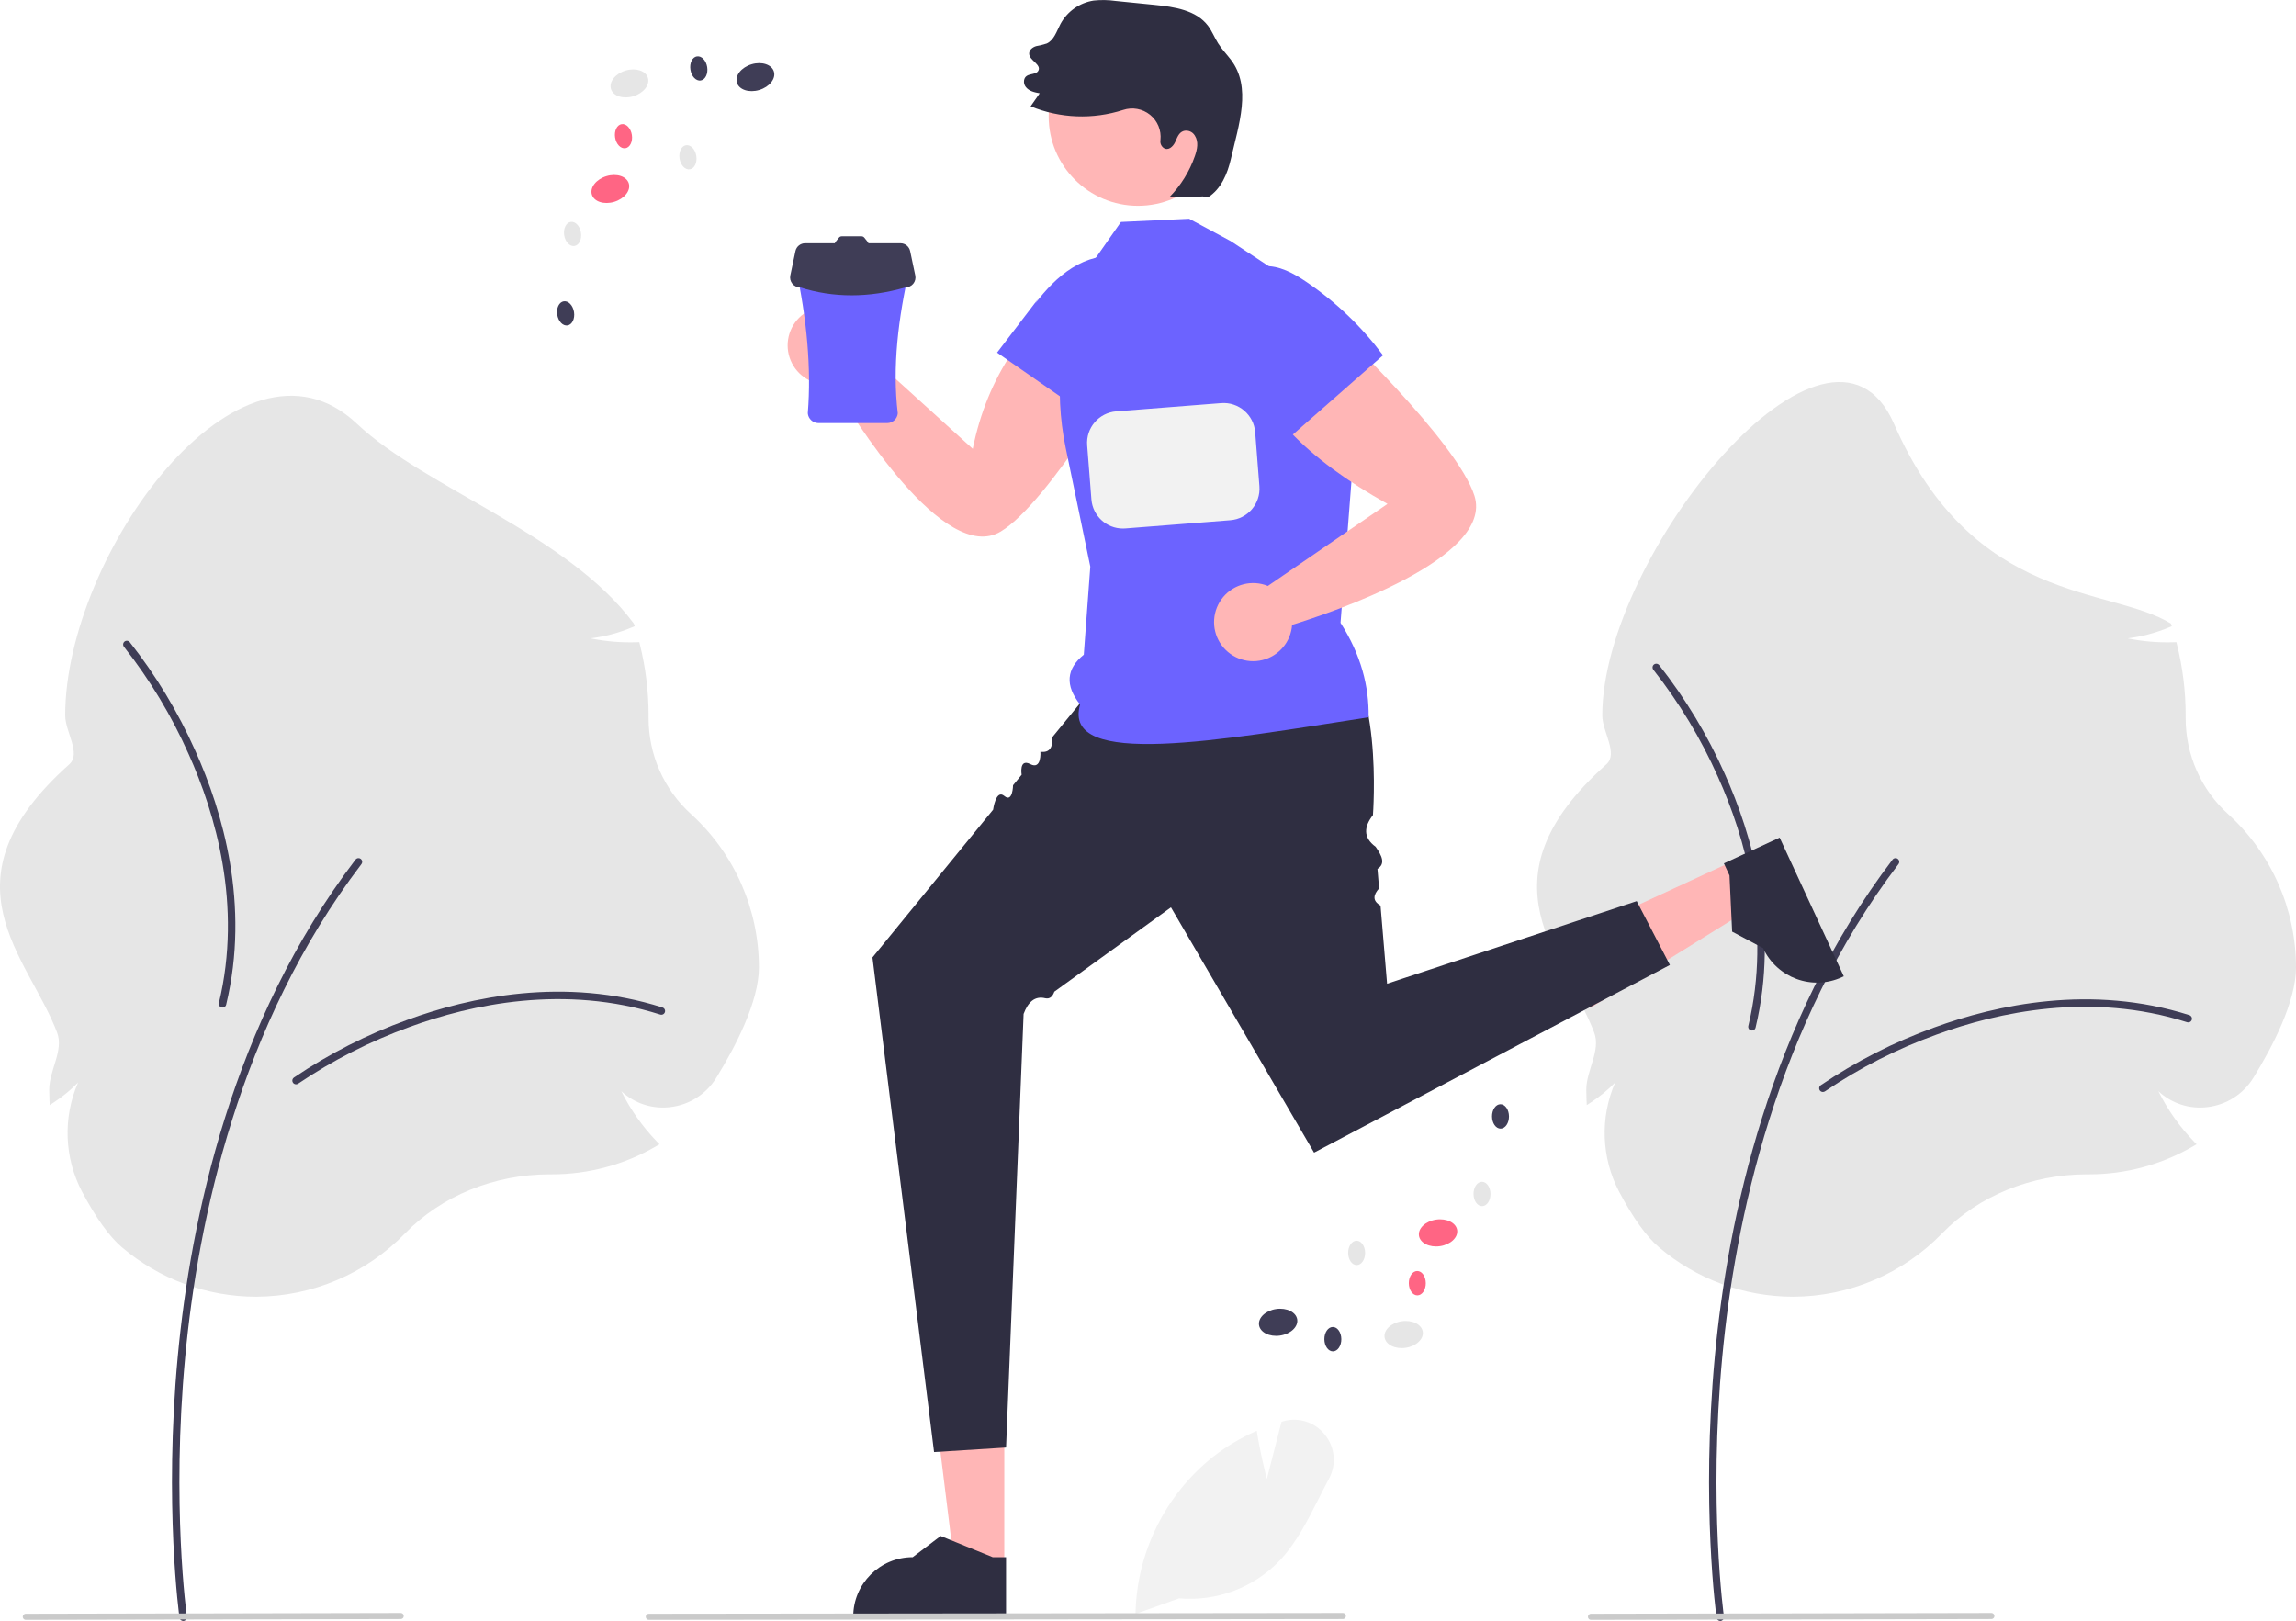
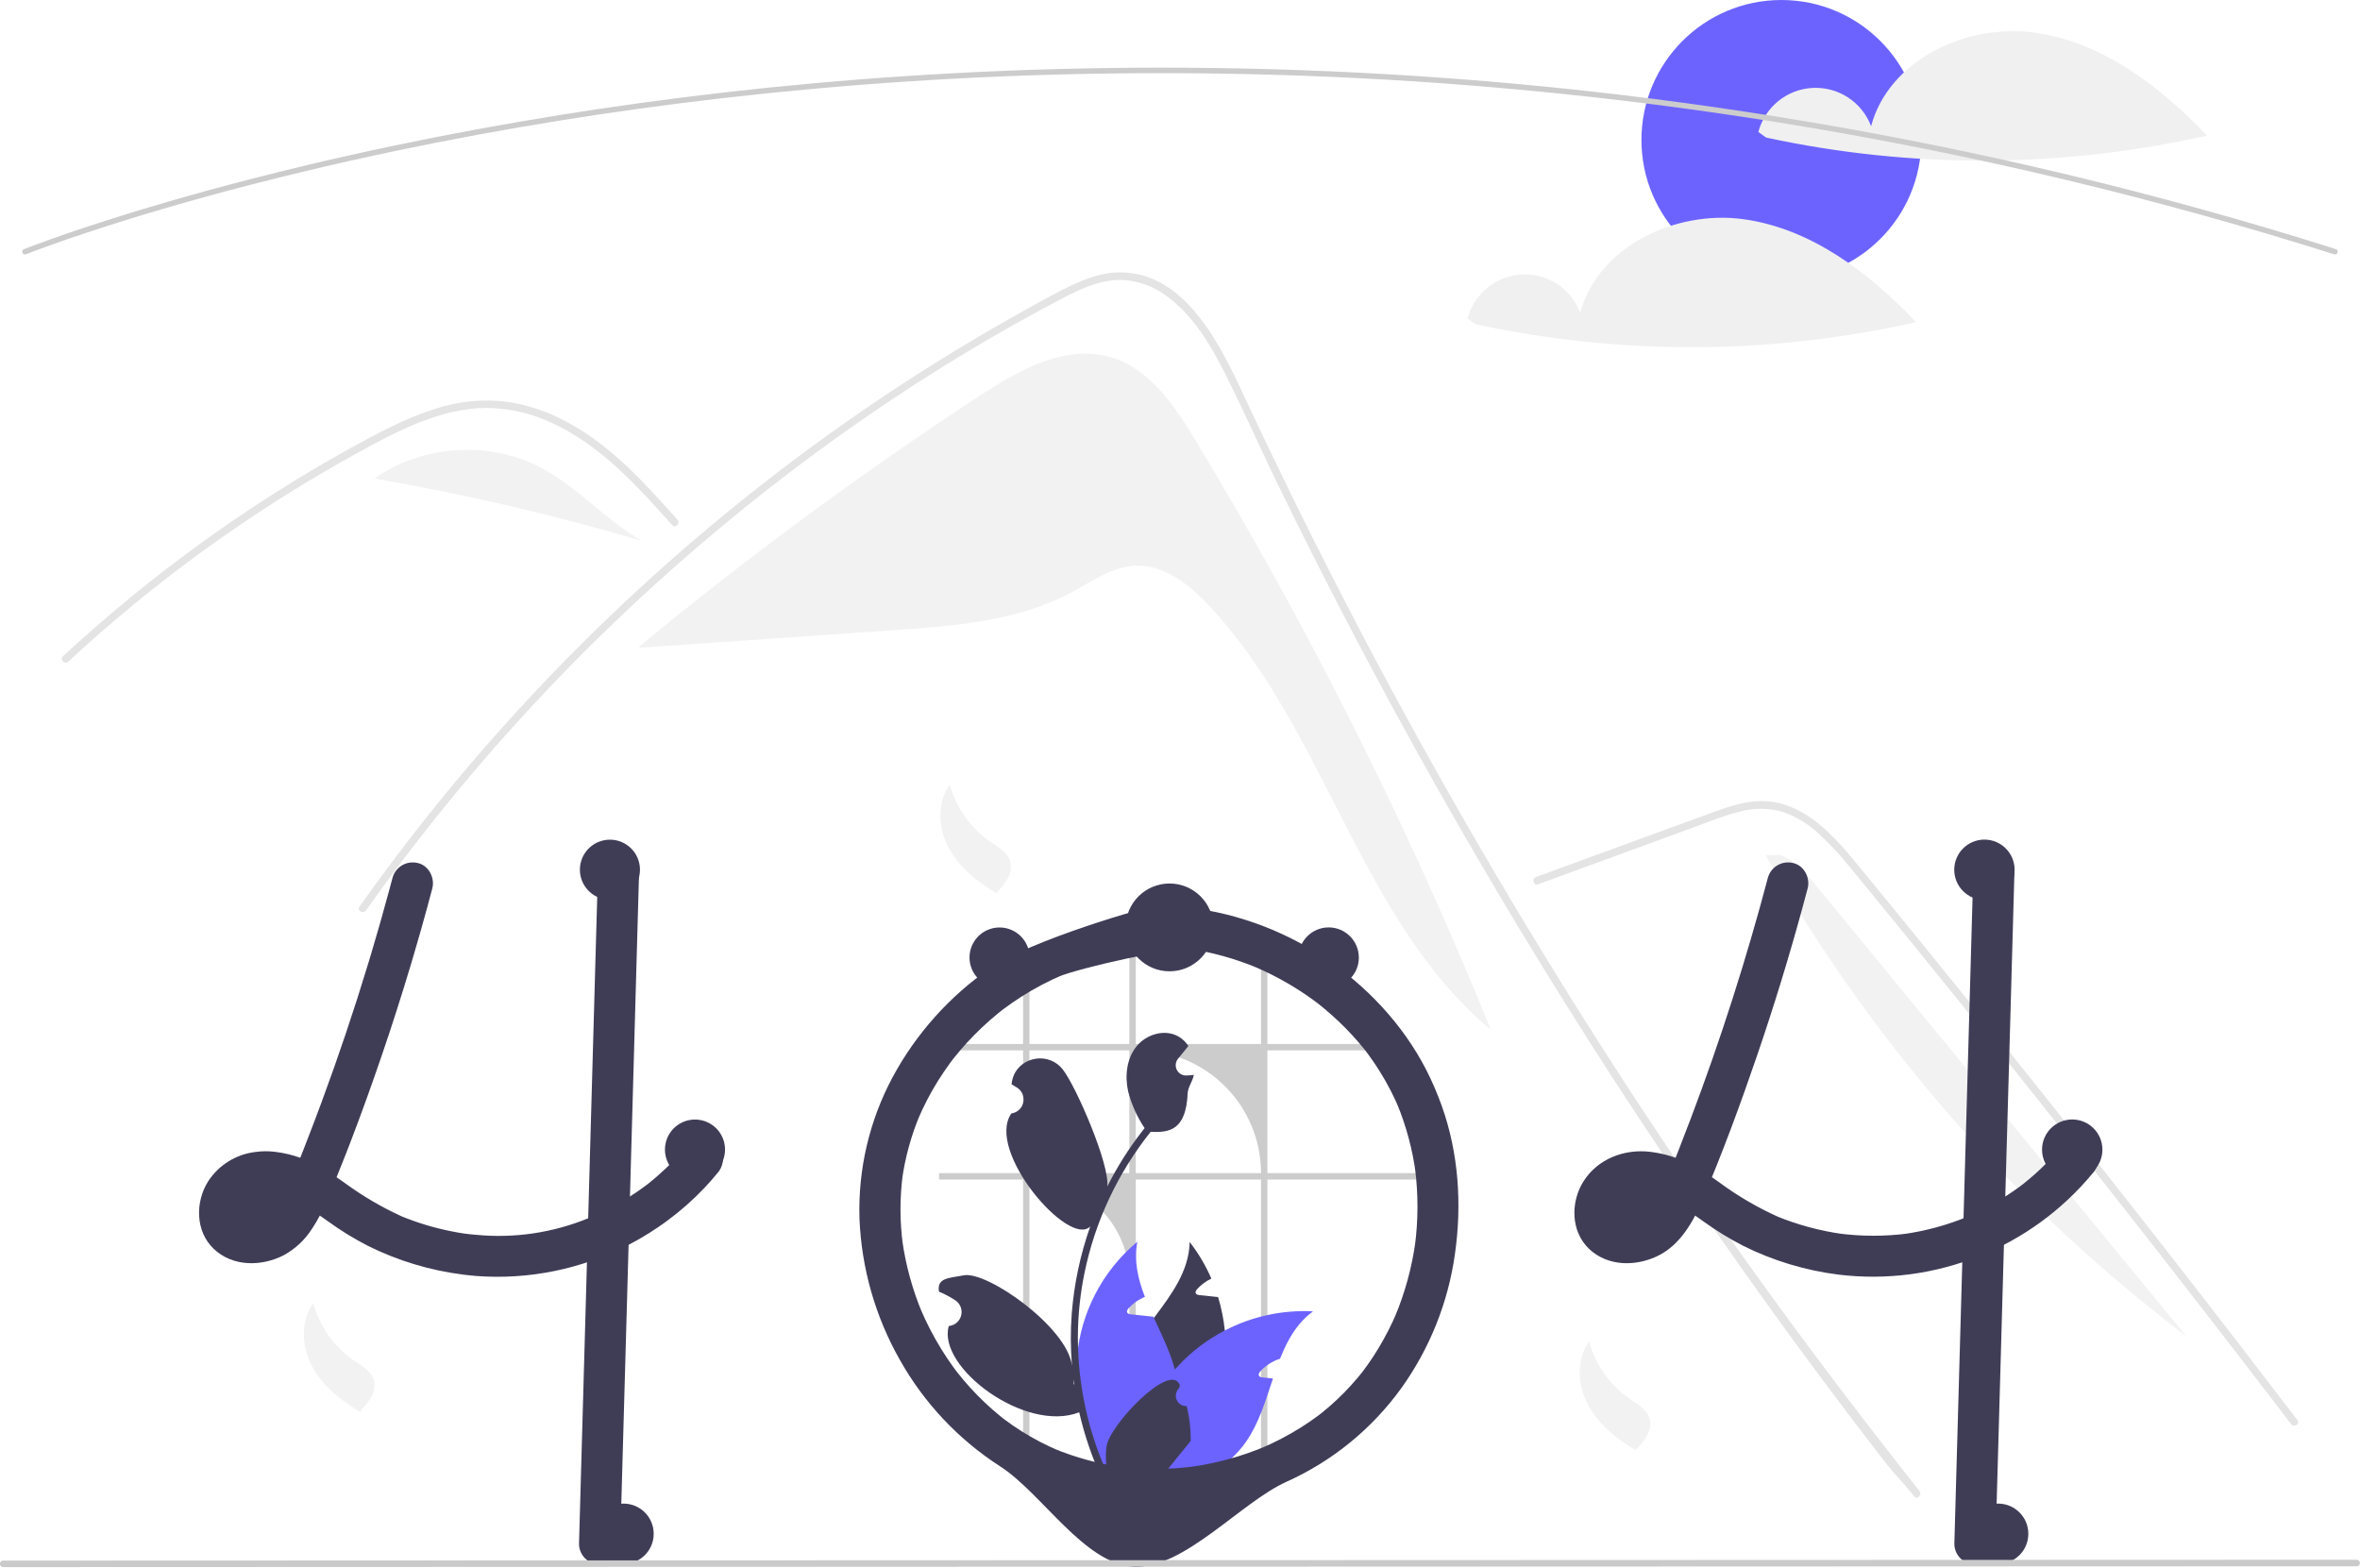
- <svg xmlns="http://www.w3.org/2000/svg" data-name="Layer 1" width="899.238" height="634.838" viewBox="0 0 899.238 634.838">
-   <path d="M262.541,640.287a81.057,81.057,0,0,1-52.681-19.453c-4.897-4.192-10.116-11.48-15.509-21.661a49.536,49.536,0,0,1-1.571-42.765,56.842,56.842,0,0,1-9.387,7.699l-1.716,1.142-.099-2.058c-.065-1.338-.098-2.672-.098-3.965,0-7.616,5.76-15.344,3.104-22.383-11.196-29.669-46.709-59.154,4.759-105.072,4.761-4.248-1.599-12.74-1.599-19.167,0-62.982,68.432-157.46,114.243-114.221,26.74,25.239,82.452,43.168,108.464,78.274l.344,1.04-1.015.411a61.223,61.223,0,0,1-16.267,4.327,77.569,77.569,0,0,0,18.138,1.52l.944-.033.23.917a114.743,114.743,0,0,1,3.406,27.766l-.004,1.012a50.592,50.592,0,0,0,16.713,37.723,81.244,81.244,0,0,1,26.506,59.951c0,13.352-9.075,30.879-16.688,43.231A24.445,24.445,0,0,1,424.812,566.016a23.873,23.873,0,0,1-19.267-6.224,78.949,78.949,0,0,0,13.923,19.711l1.039,1.07-1.29.751a80.998,80.998,0,0,1-40.832,11.027l-.84-.002c-21.782,0-42.457,8.438-56.724,23.152A81.673,81.673,0,0,1,262.541,640.287Z" transform="translate(-162.2069 -132.4272)" fill="#e6e6e6" />
-   <path d="M233.956,767.265a1.458,1.458,0,0,1-1.441-1.252c-.062-.435-6.128-44.187-.68-102.335,5.032-53.701,21.19-131.05,69.594-194.575a1.458,1.458,0,1,1,2.319,1.767c-47.986,62.977-64.014,139.758-69.011,193.08-5.417,57.81.602,101.221.664,101.652a1.459,1.459,0,0,1-1.445,1.663Z" transform="translate(-162.2069 -132.4272)" fill="#3f3d56" />
-   <path d="M278.153,557.1a1.458,1.458,0,0,1-.858-2.637,200.92,200.92,0,0,1,44.356-22.58c24.472-8.959,61.686-17.082,99.996-4.889a1.458,1.458,0,1,1-.884,2.778c-37.526-11.942-74.065-3.954-98.11,4.849a197.62,197.62,0,0,0-43.645,22.2A1.452,1.452,0,0,1,278.153,557.1Z" transform="translate(-162.2069 -132.4272)" fill="#3f3d56" />
-   <path d="M864.541,640.287a81.057,81.057,0,0,1-52.681-19.453c-4.897-4.192-10.116-11.48-15.509-21.661a49.536,49.536,0,0,1-1.571-42.765,56.842,56.842,0,0,1-9.387,7.699l-1.716,1.142-.099-2.058c-.065-1.338-.098-2.672-.098-3.965,0-7.616,5.76-15.344,3.104-22.383-11.196-29.669-46.709-59.154,4.759-105.072,4.761-4.248-1.599-12.74-1.599-19.167,0-62.982,89.015-171.942,114.243-114.221,31.113,71.185,84.717,63.571,108.464,78.274l.344,1.04-1.015.411a61.223,61.223,0,0,1-16.267,4.327,77.569,77.569,0,0,0,18.138,1.52l.944-.033.23.917a114.743,114.743,0,0,1,3.406,27.766l-.004,1.012a50.592,50.592,0,0,0,16.713,37.723,81.244,81.244,0,0,1,26.506,59.951c0,13.352-9.075,30.879-16.688,43.231a24.445,24.445,0,0,1-17.945,11.494,23.873,23.873,0,0,1-19.267-6.224,78.949,78.949,0,0,0,13.923,19.711l1.039,1.07-1.29.751a80.998,80.998,0,0,1-40.832,11.027l-.84-.002c-21.782,0-42.457,8.438-56.724,23.152A81.673,81.673,0,0,1,864.541,640.287Z" transform="translate(-162.2069 -132.4272)" fill="#e6e6e6" />
-   <path d="M835.956,767.265a1.458,1.458,0,0,1-1.441-1.252c-.062-.435-6.128-44.187-.68-102.335,5.032-53.701,21.19-131.05,69.594-194.575a1.458,1.458,0,1,1,2.319,1.767c-47.986,62.977-64.014,139.758-69.011,193.08-5.417,57.81.602,101.221.664,101.652a1.459,1.459,0,0,1-1.445,1.663Z" transform="translate(-162.2069 -132.4272)" fill="#3f3d56" />
-   <path d="M876.153,560.1a1.458,1.458,0,0,1-.858-2.637,200.92,200.92,0,0,1,44.356-22.58c24.472-8.959,61.686-17.082,99.996-4.889a1.458,1.458,0,1,1-.884,2.778c-37.526-11.942-74.065-3.954-98.11,4.849a197.62,197.62,0,0,0-43.645,22.2A1.452,1.452,0,0,1,876.153,560.1Z" transform="translate(-162.2069 -132.4272)" fill="#3f3d56" />
-   <path d="M809.433,393.925a1.458,1.458,0,0,1,2.568-1.046,200.921,200.921,0,0,1,25.715,42.615c10.698,23.763,21.48,60.295,12.077,99.384a1.458,1.458,0,1,1-2.834-.682c9.209-38.288-1.39-74.157-11.902-97.506a197.62,197.62,0,0,0-25.286-41.933A1.452,1.452,0,0,1,809.433,393.925Z" transform="translate(-162.2069 -132.4272)" fill="#3f3d56" />
-   <path d="M210.433,384.925a1.458,1.458,0,0,1,2.568-1.046,200.921,200.921,0,0,1,25.715,42.615c10.698,23.763,21.48,60.295,12.077,99.384a1.458,1.458,0,1,1-2.834-.682c9.209-38.288-1.39-74.157-11.902-97.506a197.62,197.62,0,0,0-25.286-41.933A1.452,1.452,0,0,1,210.433,384.925Z" transform="translate(-162.2069 -132.4272)" fill="#3f3d56" />
-   <path d="M612.807,237.555a15.666,15.666,0,0,0-25.187,3.852c-23.719,16.508-38.756,38.626-44.43,66.798l-42.079-38.178a15.297,15.297,0,1,0-12.64,12.759c7.725,13.112,43.555,71.097,65.669,57.821,18.588-11.159,51.598-66.446,61.296-84.782A15.668,15.668,0,0,0,612.807,237.555Z" transform="translate(-162.2069 -132.4272)" fill="#ffb6b6" />
-   <path d="M614.152,262.874c2.113-5.727,3.806-12.04,1.974-17.863-2.015-6.404-8.206-10.989-14.827-12.105s-13.501.881-19.193,4.441c-5.692,3.56-10.321,8.588-14.434,13.894l1.101-1.753q-8.031,10.522-16.062,21.043,20.384,14.162,40.768,28.324A124.358,124.358,0,0,0,614.152,262.874Z" transform="translate(-162.2069 -132.4272)" fill="#6c63ff" />
-   <polygon points="393.337 613.616 373.873 613.615 364.613 538.535 393.341 538.536 393.337 613.616" fill="#ffb6b6" />
-   <path d="M556.23,766.349l-59.857-.002v-.757A23.299,23.299,0,0,1,519.671,742.292h.001l10.934-8.295,20.4,8.296,5.225 0Z" transform="translate(-162.2069 -132.4272)" fill="#2f2e41" />
-   <polygon points="678.864 337.19 687.034 354.856 622.78 394.782 610.72 368.707 678.864 337.19" fill="#ffb6b6" />
-   <path d="M859.212,460.469l25.128,54.327-.687.318a23.299,23.299,0,0,1-30.926-11.364l-.001-.001L840.607,497.308l-1.035-21.998-2.194-4.742Z" transform="translate(-162.2069 -132.4272)" fill="#2f2e41" />
-   <ellipse cx="408.73" cy="165.097" rx="7.557" ry="5.257" transform="translate(-192.4157 -7.95132) rotate(-16.70778)" fill="#e6e6e6" />
-   <ellipse cx="458.074" cy="162.636" rx="7.557" ry="5.257" transform="translate(-189.6248 6.13058) rotate(-16.70778)" fill="#3f3d56" />
-   <ellipse cx="401.247" cy="206.449" rx="7.557" ry="5.257" transform="matrix(0.95778, -0.28749, 0.28749, 0.95778, -204.6199, -8.35704)" fill="#ff6584" />
-   <ellipse cx="386.456" cy="224.051" rx="3.322" ry="4.776" transform="translate(-192.1118 -70.21136) rotate(-8.86277)" fill="#e6e6e6" />
-   <ellipse cx="383.741" cy="255.156" rx="3.322" ry="4.776" transform="translate(-196.9366 -70.25829) rotate(-8.86277)" fill="#3f3d56" />
-   <ellipse cx="431.642" cy="194.022" rx="3.322" ry="4.776" transform="matrix(0.98806, -0.15407, 0.15407, 0.98806, -186.9459, -63.60822)" fill="#e6e6e6" />
-   <ellipse cx="406.398" cy="185.77" rx="3.322" ry="4.776" transform="translate(-185.9758 -67.5961) rotate(-8.86277)" fill="#ff6584" />
-   <ellipse cx="435.903" cy="159.23" rx="3.322" ry="4.776" transform="translate(-181.5346 -63.36712) rotate(-8.86277)" fill="#3f3d56" />
-   <ellipse cx="711.963" cy="655.093" rx="7.557" ry="5.257" transform="translate(-249.1094 -23.09257) rotate(-8.27826)" fill="#e6e6e6" />
-   <ellipse cx="662.791" cy="650.295" rx="7.557" ry="5.257" transform="translate(-248.9309 -30.22231) rotate(-8.27826)" fill="#3f3d56" />
-   <ellipse cx="725.427" cy="615.285" rx="7.557" ry="5.257" transform="translate(-243.2375 -21.56871) rotate(-8.27826)" fill="#ff6584" />
-   <ellipse cx="742.638" cy="600.042" rx="3.322" ry="4.776" transform="translate(-166.7229 -126.7946) rotate(-0.43325)" fill="#e6e6e6" />
-   <ellipse cx="749.884" cy="569.67" rx="3.322" ry="4.776" transform="translate(-166.493 -126.7407) rotate(-0.43325)" fill="#3f3d56" />
-   <ellipse cx="693.539" cy="623.122" rx="3.322" ry="4.776" transform="translate(-166.8988 -127.1652) rotate(-0.43325)" fill="#e6e6e6" />
-   <ellipse cx="717.3" cy="634.986" rx="3.322" ry="4.776" transform="matrix(0.99997, -0.00756, 0.00756, 0.99997, -166.9879, -126.9852)" fill="#ff6584" />
-   <ellipse cx="684.223" cy="656.914" rx="3.322" ry="4.776" transform="translate(-167.1546 -127.2347) rotate(-0.43325)" fill="#3f3d56" />
-   <path d="M586.157,406.683,574.327,421.17c.269,3.924-.968,6.166-4.642,5.684,0,0,.548,7.184-3.953,4.841s-3.398,4.161-3.398,4.161L558.971,439.975s-.105,7.006-3.423,4.192-4.381,5.366-4.381,5.366l-4.221,5.17L503.907,507.408l24.126,193.714,28.198-1.77,6.873-169.825c1.753-4.683,4.414-7.136,8.482-6.134,1.822.399,2.888-.697,3.559-2.573l3.242-2.344,42.433-30.684,56.05,96.058L816.231,510.353l-13-25-97.768,32.346-2.564-30.587c-3.341-1.945-2.779-4.27-.566-6.756l-.64-7.632c3.315-2.034,1.672-5.258-.726-8.664-5.007-3.697-4.516-7.909-1.039-12.399,0,0,4.392-57.452-16.898-65.379S586.157,406.683,586.157,406.683Z" transform="translate(-162.2069 -132.4272)" fill="#2f2e41" />
-   <path d="M627.95,218.101,601.231,219.352l-14,20,0,0a111.047,111.047,0,0,0-7.641,68.494l9.641,46.506-2.554,34.486c-6.844,5.521-7.413,12.013-1.446,19.514-7.347,25.35,55.172,13.941,113,5,.2-12.078-2.93-24.376-11-37l7.781-100.757L666.231,241.352l-22.028-14.507Z" transform="translate(-162.2069 -132.4272)" fill="#6c63ff" />
-   <path d="M652.955,245.737a15.666,15.666,0,0,0-2.067,25.396c3.224,20.916,23.248,41.065,54.737,58.65l-46.861,32.128a15.297,15.297,0,1,0,9.496,15.244c14.541-4.489,79.231-25.965,71.42-50.546-6.566-20.662-52.739-65.544-68.341-79.213A15.668,15.668,0,0,0,652.955,245.737Z" transform="translate(-162.2069 -132.4272)" fill="#ffb6b6" />
-   <path d="M601.994,339.432a12.392,12.392,0,0,1-12.332-11.422l-1.659-21.155a12.39,12.39,0,0,1,11.383-13.321l41.094-3.223a12.39,12.39,0,0,1,13.32,11.383l1.659,21.155a12.39,12.39,0,0,1-11.383,13.321l-41.094,3.223Q602.486,339.432,601.994,339.432Z" transform="translate(-162.2069 -132.4272)" fill="#f2f2f2" />
-   <circle cx="445.701" cy="45.618" r="34.984" fill="#ffb6b6" />
-   <path d="M644.257,155.781c-1.658-2.152-3.555-4.128-4.999-6.43-1.39-2.216-2.339-4.703-3.906-6.797-4.634-6.194-13.25-7.461-20.947-8.232q-7.624-.764-15.247-1.528a35.253,35.253,0,0,0-8.62-.156,17.892,17.892,0,0,0-13.002,9.188c-1.489,2.818-2.484,6.329-5.387,7.644a34.81,34.81,0,0,1-4.173,1.037c-1.372.425-2.751,1.521-2.699,2.957.095,2.658,4.784,4.179,3.64,6.58-1.01,2.12-5.057.616-5.631,3.817a3.364,3.364,0,0,0,.672,2.636c1.305,1.671,3.446,2.106,5.453,2.475l-3.565,5.098a52.765,52.765,0,0,0,36.265,1.408,11.155,11.155,0,0,1,14.599,11.788l-.016.145a3.127,3.127,0,0,0,1.255,2.954c1.809,1.229,3.646-.495,4.467-2.202.834-1.736,1.388-3.842,3.407-4.45a3.924,3.924,0,0,1,4.345,1.82c1.57,2.464.925,5.404.022,8.012a43.261,43.261,0,0,1-9.937,16.053c7.601-.503,5.377.259,12.978-.244l2.12.33c5.086-3.173,7.607-9.21,8.948-15.053C647.34,181.375,652.556,166.553,644.257,155.781Z" transform="translate(-162.2069 -132.4272)" fill="#2f2e41" />
-   <path d="M673.919,242.873c-5.052-3.427-10.773-6.587-16.866-6.208-6.701.418-12.639,5.326-15.312,11.484s-2.389,13.317-.301,19.697,5.856,12.082,10.019,17.349l-1.437-1.49q8.284,10.324,16.568,20.647,18.645-16.385,37.289-32.769A124.358,124.358,0,0,0,673.919,242.873Z" transform="translate(-162.2069 -132.4272)" fill="#6c63ff" />
-   <path d="M606.938,764.509l.015-.697a80.529,80.529,0,0,1,30.112-60.643,78.132,78.132,0,0,1,16.786-10.115l.572-.255.098.618c1.162,7.38,3.001,14.913,3.858,18.256l5.744-22.414.638-.184a15.272,15.272,0,0,1,16.303,5.209,15.534,15.534,0,0,1,1.612,17.332c-1.339,2.495-2.655,5.097-3.928,7.614-4.374,8.649-8.897,17.593-15.487,24.542a48.675,48.675,0,0,1-39.259,14.645Z" transform="translate(-162.2069 -132.4272)" fill="#f2f2f2" />
-   <path d="M688.106,766.532l-271.75.307a1.191,1.191,0,1,1,0-2.381l271.75-.307a1.191,1.191,0,1,1,0,2.381Z" transform="translate(-162.2069 -132.4272)" fill="#cacaca" />
-   <path d="M942.106,766.532l-156.75.307a1.191,1.191,0,1,1,0-2.381l156.75-.307a1.191,1.191,0,1,1,0,2.381Z" transform="translate(-162.2069 -132.4272)" fill="#cacaca" />
-   <path d="M319.106,766.532l-146.75.307a1.191,1.191,0,1,1,0-2.381l146.75-.307a1.191,1.191,0,1,1,0,2.381Z" transform="translate(-162.2069 -132.4272)" fill="#cacaca" />
-   <path d="M478.055,232.696a4.172,4.172,0,0,0-4.159,4.514c4.262,20.083,6.136,39.235,4.692,57.091a4.196,4.196,0,0,0,4.158,3.831h26.92a4.196,4.196,0,0,0,4.158-3.831c-2.175-18.011.125-37.242,4.692-57.091a4.172,4.172,0,0,0-4.158-4.514Z" transform="translate(-162.2069 -132.4272)" fill="#6c63ff" />
-   <path d="M520.673,240.305l-2.008-9.54a3.864,3.864,0,0,0-3.781-3.068H502.346a1.384,1.384,0,0,0-.236-.459l-1.393-1.741a1.401,1.401,0,0,0-1.094-.526h-7.741a1.401,1.401,0,0,0-1.094.526l-1.393,1.741a1.384,1.384,0,0,0-.236.459H477.53a3.864,3.864,0,0,0-3.781,3.068l-2.008,9.54a3.864,3.864,0,0,0,3.781,4.66q19.699,6.242,41.37,0A3.864,3.864,0,0,0,520.673,240.305Z" transform="translate(-162.2069 -132.4272)" fill="#3f3d56" />
+ <svg xmlns="http://www.w3.org/2000/svg" data-name="Layer 1" width="860.131" height="571.148" viewBox="0 0 860.131 571.148">
+   <path d="M605.67,324.953c-7.669-12.684-16.757-26.228-30.99-30.37-16.482-4.796-33.413,4.732-47.775,14.135a1392.157,1392.157,0,0,0-123.893,91.283l.043.492q46.226-3.188,92.451-6.376c22.265-1.535,45.296-3.283,64.972-13.816,7.467-3.997,14.745-9.336,23.206-9.708,10.512-.462,19.677,6.879,26.88,14.549,42.607,45.371,54.937,114.754,102.738,154.616A1516.995,1516.995,0,0,0,605.67,324.953Z" transform="translate(-169.9343 -164.426)" fill="#f2f2f2" />
+   <path d="M867.571,709.781c-4.712-5.95-6.637-7.343-11.285-13.348q-56.764-73.416-106.708-151.792-33.924-53.23-64.483-108.504-14.549-26.278-28.3-52.969-10.67-20.695-20.865-41.638c-1.944-3.988-3.832-7.994-5.711-12.009-4.428-9.442-8.773-18.93-13.439-28.244-5.317-10.616-11.789-21.745-21.553-28.877a29.405,29.405,0,0,0-15.319-5.895c-7.948-.513-15.282,2.769-22.176,6.353-50.439,26.301-97.659,59.276-140.37,96.798A730.778,730.778,0,0,0,303.322,496.247c-1.008,1.439-3.392.064-2.374-1.384q6.009-8.498,12.257-16.813A734.817,734.817,0,0,1,500.805,303.064q18.248-11.826,37.183-22.542c6.362-3.603,12.752-7.16,19.251-10.497,6.371-3.273,13.137-6.215,20.416-6.325,24.77-.385,37.595,27.667,46.405,46.542q4.153,8.911,8.406,17.766,16.075,33.621,33.387,66.628,10.685,20.379,21.837,40.52,34.707,62.718,73.779,122.897c34.506,53.143,68.737,100.089,108.046,149.785C870.596,709.213,868.662,711.175,867.571,709.781Z" transform="translate(-169.9343 -164.426)" fill="#e4e4e4" />
+   <path d="M414.916,355.804c-1.439-1.604-2.869-3.209-4.318-4.813-11.422-12.633-23.679-25.118-39.364-32.361a57.11,57.11,0,0,0-23.927-5.546c-8.562.028-16.932,2.273-24.843,5.418-3.74,1.494-7.398,3.19-11.001,4.996-4.116,2.072-8.159,4.281-12.183,6.509q-11.331,6.27-22.368,13.091-21.961,13.572-42.546,29.216-10.671,8.113-20.902,16.758-9.516,8.031-18.646,16.492c-1.302,1.201-3.245-.743-1.944-1.943,1.604-1.494,3.227-2.979,4.85-4.446q6.875-6.215,13.971-12.193,12.939-10.918,26.549-20.993,21.163-15.676,43.783-29.225,11.304-6.765,22.918-12.963c2.338-1.247,4.703-2.466,7.096-3.621a113.116,113.116,0,0,1,16.868-6.866,60.006,60.006,0,0,1,25.476-2.503,66.327,66.327,0,0,1,23.505,8.131c15.401,8.608,27.346,21.919,38.97,34.909C418.033,355.171,416.099,357.124,414.916,355.804Z" transform="translate(-169.9343 -164.426)" fill="#e4e4e4" />
+   <path d="M730.477,486.711l36.905-13.498,18.323-6.702c5.968-2.183,11.921-4.667,18.09-6.23a28.539,28.539,0,0,1,16.374.209,37.738,37.738,0,0,1,12.771,7.917,103.64,103.64,0,0,1,10.475,11.186c3.989,4.794,7.92,9.639,11.868,14.467q24.441,29.891,48.563,60.041,24.121,30.15,47.92,60.556,23.857,30.48,47.385,61.216,2.882,3.765,5.76,7.534c1.06,1.388,3.449.02,2.375-1.388Q983.582,650.974,959.549,620.184q-24.092-30.864-48.516-61.466-24.424-30.601-49.179-60.937-6.167-7.558-12.354-15.099c-3.48-4.241-6.92-8.527-10.736-12.474-7.005-7.245-15.758-13.648-26.234-13.822-6.16-.102-12.121,1.852-17.844,3.923-6.17,2.232-12.325,4.506-18.486,6.759l-37.163,13.592-9.291,3.398c-1.649.603-.937,3.262.731,2.652Z" transform="translate(-169.9343 -164.426)" fill="#e4e4e4" />
+   <path d="M366.377,334.526c-18.754-9.639-42.771-7.751-60.005,4.291a855.847,855.847,0,0,1,97.371,22.726C390.46,353.759,380.07,341.563,366.377,334.526Z" transform="translate(-169.9343 -164.426)" fill="#f2f2f2" />
+   <path d="M306.188,338.784l-3.61,2.935c1.221-1.027,2.491-1.99,3.795-2.901C306.311,338.807,306.249,338.795,306.188,338.784Z" transform="translate(-169.9343 -164.426)" fill="#f2f2f2" />
+   <path d="M831.549,486.846c-3.633-4.422-7.56-9.052-12.994-10.848l-5.073.2A575.436,575.436,0,0,0,966.749,651.418Q899.149,569.132,831.549,486.846Z" transform="translate(-169.9343 -164.426)" fill="#f2f2f2" />
+   <path d="M516.084,450.367A37.481,37.481,0,0,0,531.015,471.325c2.82,1.92,6.157,3.762,7.122,7.035a8.379,8.379,0,0,1-.874,6.15,24.884,24.884,0,0,1-3.861,5.041l-.137.512c-6.998-4.147-13.656-9.393-17.522-16.551s-4.406-16.539.341-23.145" transform="translate(-169.9343 -164.426)" fill="#f2f2f2" />
+   <path d="M749.084,653.367A37.481,37.481,0,0,0,764.015,674.325c2.82,1.92,6.157,3.762,7.122,7.035a8.379,8.379,0,0,1-.874,6.15,24.884,24.884,0,0,1-3.861,5.041l-.137.512c-6.998-4.147-13.656-9.393-17.522-16.551s-4.406-16.539.341-23.145" transform="translate(-169.9343 -164.426)" fill="#f2f2f2" />
+   <path d="M284.084,639.367A37.481,37.481,0,0,0,299.015,660.325c2.82,1.92,6.157,3.762,7.122,7.035a8.379,8.379,0,0,1-.874,6.15,24.884,24.884,0,0,1-3.861,5.041l-.137.512c-6.998-4.147-13.656-9.393-17.522-16.551s-4.406-16.539.341-23.145" transform="translate(-169.9343 -164.426)" fill="#f2f2f2" />
+   <circle cx="649.249" cy="51" r="51" fill="#6c63ff" />
+   <path d="M911.219,176.296c-24.717-3.341-52.935,10.019-59.341,34.124a21.597,21.597,0,0,0-41.094,2.109l2.83,2.027a372.275,372.275,0,0,0,160.659-.726C957.079,195.76,935.935,179.637,911.219,176.296Z" transform="translate(-169.9343 -164.426)" fill="#f0f0f0" />
+   <path d="M805.219,244.296c-24.717-3.341-52.935,10.019-59.341,34.124a21.597,21.597,0,0,0-41.094,2.109l2.83,2.027a372.275,372.275,0,0,0,160.659-.726C851.079,263.76,829.935,247.637,805.219,244.296Z" transform="translate(-169.9343 -164.426)" fill="#f0f0f0" />
+   <path d="M1020.946,257.154a.982.982,0,0,1-.302-.047C756.237,173.489,523.199,184.424,374.264,208.321c-20.269,3.251-40.591,7.006-60.404,11.161-5.058,1.06-10.306,2.195-15.597,3.378-6.319,1.407-12.554,2.856-18.532,4.306q-3.873.917-7.595,1.849c-3.758.928-7.572,1.895-11.66,2.957-4.568,1.178-9.209,2.413-13.797,3.672a.442.442,0,0,1-.051.015l0.0.001c-5.183,1.415-10.338,2.871-15.323,4.325-2.698.779-5.304,1.548-7.799,2.307-.279.077-.526.151-.776.228l-.536.163c-.311.095-.617.188-.924.275l-.02.006 0.0.001-.812.252c-.968.293-1.912.579-2.841.864-24.545,7.566-38.038,12.949-38.171,13.002a1,1,0,1,1-.744-1.856c.134-.053,13.693-5.463,38.328-13.058.932-.286,1.879-.572,2.85-.866l.754-.234c.026-.01.052-.018.078-.025.305-.087.61-.18.919-.273l.537-.163c.268-.081.531-.161.801-.235,2.479-.754,5.093-1.524,7.798-2.307,4.987-1.455,10.147-2.911,15.334-4.328.016-.006.033-.01.049-.015v-.001c4.604-1.263,9.263-2.503,13.845-3.685,4.094-1.063,7.915-2.032,11.68-2.962q3.738-.93,7.609-1.853c5.985-1.451,12.233-2.902,18.563-4.312,5.299-1.184,10.556-2.322,15.622-3.383,19.843-4.162,40.198-7.923,60.497-11.179C523.096,182.415,756.467,171.463,1021.246,255.201a1.0 1,0,0,1-.301,1.953Z" transform="translate(-169.9343 -164.426)" fill="#ccc" />
+   <path d="M432.923,584.266a6.729,6.729,0,0,0-1.7-2.67,6.43,6.43,0,0,0-.92-.71c-2.61-1.74-6.51-2.13-8.99,0a5.81,5.81,0,0,0-.69.71q-1.11,1.365-2.28,2.67c-1.28,1.46-2.59,2.87-3.96,4.24-.39.38-.78.77-1.18,1.15-.23.23-.46.45-.69.67-.88.84-1.78,1.65-2.69,2.45-.48.43-.96.85-1.45,1.26-.73.61-1.46,1.22-2.2,1.81-.07.05-.14.1-.21.16-.02.01-.03.03-.05.04-.01,0-.02,0-.03.02a.179.179,0,0,0-.07.05c-.22.15-.37.25-.48.34.04-.02.08-.05.12-.07-.18.14-.37.28-.55.42-1.75,1.29-3.54,2.53-5.37,3.69a99.21,99.21,0,0,1-14.22,7.55c-.33.13-.67.27-1.01.4a85.97,85.97,0,0,1-40.85,6.02q-2.13-.165-4.26-.45c-1.64-.24-3.27-.53-4.89-.86a97.932,97.932,0,0,1-18.02-5.44,118.652,118.652,0,0,1-20.66-12.12c-1-.71-2.01-1.42-3.02-2.11,1.15-2.82,2.28-5.64,3.38-8.48.55-1.37,1.08-2.74,1.6-4.12,4.09-10.63,7.93-21.36,11.61-32.13q5.58-16.365,10.53-32.92.51-1.68.99-3.36,2.595-8.745,4.98-17.53c.15-.57.31-1.13.45-1.7q.69-2.52,1.35-5.04c1-3.79-1.26-8.32-5.24-9.23a7.634,7.634,0,0,0-9.22,5.24c-.43,1.62-.86,3.23-1.3,4.85q-3.165,11.745-6.66,23.41-.51,1.68-1.02,3.36-7.71,25.41-16.93,50.31-1.11,3.015-2.25,6.01c-.37.98-.74,1.96-1.12,2.94-.73,1.93-1.48,3.86-2.23,5.79-.43,1.13-.87,2.26-1.31,3.38-.29.71-.57,1.42-.85,2.12a41.809,41.809,0,0,0-8.81-2.12l-.48-.06a27.397,27.397,0,0,0-7.01.06,23.914,23.914,0,0,0-17.24,10.66c-4.77,7.51-4.71,18.25,1.98,24.63,6.89,6.57,17.32,6.52,25.43,2.41a28.351,28.351,0,0,0,10.52-9.86,50.569,50.569,0,0,0,2.74-4.65c.21.14.42.28.63.43.8.56,1.6,1.13,2.39,1.69a111.738,111.738,0,0,0,14.51,8.91,108.359,108.359,0,0,0,34.62,10.47c.27.03.53.07.8.1,1.33.17,2.67.3,4.01.41a103.782,103.782,0,0,0,55.58-11.36q2.175-1.125,4.31-2.36,3.315-1.92,6.48-4.08c1.15-.78,2.27-1.57,3.38-2.4a101.042,101.042,0,0,0,13.51-11.95q2.355-2.475,4.51-5.11a8.061,8.061,0,0,0,2.2-5.3A7.564,7.564,0,0,0,432.923,584.266Zm-165.59,23.82c.21-.15.42-.31.62-.47C267.893,607.766,267.603,607.936,267.333,608.086Zm3.21-3.23c-.23.26-.44.52-.67.78a23.366,23.366,0,0,1-2.25,2.2c-.11.1-.23.2-.35.29a.01.01,0,0,0-.01.01,3.804,3.804,0,0,0-.42.22q-.645.39-1.32.72a17.005,17.005,0,0,1-2.71.75,16.799,16.799,0,0,1-2.13.02h-.02a14.823,14.823,0,0,1-1.45-.4c-.24-.12-.47-.26-.7-.4-.09-.08-.17-.16-.22-.21a2.44,2.44,0,0,1-.27-.29.01.01,0,0,0-.01-.01c-.11-.2-.23-.4-.34-.6a.031.031,0,0,1-.01-.02c-.08-.25-.15-.51-.21-.77a12.511,12.511,0,0,1,.01-1.37,13.467,13.467,0,0,1,.54-1.88,11.068,11.068,0,0,1,.69-1.26c.02-.04.12-.2.23-.38.01-.01.01-.01.01-.02.15-.17.3-.35.46-.51.27-.3.56-.56.85-.83a18.022,18.022,0,0,1,1.75-1.01,19.481,19.481,0,0,1,2.93-.79,24.989,24.989,0,0,1,4.41.04,30.301,30.301,0,0,1,4.1,1.01,36.945,36.945,0,0,1-2.77,4.54C270.623,604.746,270.583,604.806,270.543,604.856Zm-11.12-3.29a2.18,2.18,0,0,1-.31.39A1.409,1.409,0,0,1,259.423,601.566Z" transform="translate(-169.9343 -164.426)" fill="#3f3d56" />
+   <path d="M402.863,482.136q-.135,4.71-.27,9.42-.285,10.455-.59,20.92-.315,11.775-.66,23.54-.165,6.075-.34,12.15-.465,16.365-.92,32.72c-.03,1.13-.07,2.25-.1,3.38q-.225,8.115-.45,16.23-.255,8.805-.5,17.61-.18,6.6-.37,13.21-1.35,47.895-2.7,95.79a7.648,7.648,0,0,1-7.5,7.5,7.561,7.561,0,0,1-7.5-7.5q.75-26.94,1.52-53.88.675-24.36,1.37-48.72.225-8.025.45-16.06.345-12.09.68-24.18c.03-1.13.07-2.25.1-3.38.02-.99.05-1.97.08-2.96q.66-23.475,1.32-46.96.27-9.24.52-18.49.3-10.545.6-21.08c.09-3.09.17-6.17.26-9.26a7.648,7.648,0,0,1,7.5-7.5A7.561,7.561,0,0,1,402.863,482.136Z" transform="translate(-169.9343 -164.426)" fill="#3f3d56" />
+   <path d="M814.291,484.217a893.238,893.238,0,0,1-28.161,87.941c-3.007,7.946-6.083,15.877-9.371,23.712l.756-1.792a54.583,54.583,0,0,1-5.59,10.612q-.229.321-.467.636,1.166-1.49.443-.589c-.254.301-.505.602-.768.895a23.664,23.664,0,0,1-2.249,2.203q-.301.258-.612.504l.938-.729c-.109.257-.873.597-1.111.743a18.254,18.254,0,0,1-2.405,1.219l1.792-.756a19.086,19.086,0,0,1-4.231,1.161l1.994-.268a17.021,17.021,0,0,1-4.298.046l1.994.268a14.002,14.002,0,0,1-3.405-.917l1.792.756a12.012,12.012,0,0,1-1.679-.896c-.271-.177-1.105-.809-.015.025,1.133.866.146.074-.088-.156-.194-.192-.37-.4-.56-.595-.882-.905.996,1.557.397.499a18.182,18.182,0,0,1-.878-1.637l.756,1.792a11.925,11.925,0,0,1-.728-2.651l.268,1.994a13.651,13.651,0,0,1-.003-3.405l-.268,1.994a15.964,15.964,0,0,1,.995-3.68l-.756,1.792a16.729,16.729,0,0,1,1.178-2.298,6.729,6.729,0,0,1,.729-1.071c.049.016-1.269,1.513-.569.757.183-.198.354-.406.539-.602.296-.314.614-.601.926-.898,1.045-.994-1.462.966-.257.179a19.049,19.049,0,0,1,2.749-1.499l-1.792.756a20.311,20.311,0,0,1,4.995-1.34l-1.994.268a25.628,25.628,0,0,1,6.461.076l-1.994-.268a33.211,33.211,0,0,1,7.892,2.22l-1.792-.756c5.39,2.314,10.163,5.749,14.928,9.118a111.95,111.95,0,0,0,14.506,8.906,108.388,108.388,0,0,0,34.622,10.474,103.933,103.933,0,0,0,92.586-36.752,8.078,8.078,0,0,0,2.197-5.303,7.632,7.632,0,0,0-2.197-5.303c-2.752-2.526-7.949-3.239-10.607,0a95.636,95.636,0,0,1-8.107,8.727q-2.017,1.914-4.142,3.71-1.214,1.026-2.461,2.011c-.393.311-1.619,1.138.263-.197-.431.306-.845.64-1.271.955a99.269,99.269,0,0,1-20.332,11.565l1.792-.756a96.836,96.836,0,0,1-24.171,6.622l1.994-.268a97.643,97.643,0,0,1-25.754-.038l1.994.268a99.8,99.8,0,0,1-24.857-6.77l1.792.756a116.025,116.025,0,0,1-21.736-12.591,86.877,86.877,0,0,0-11.113-6.994,42.824,42.824,0,0,0-14.438-4.389c-9.439-1.111-19.057,2.566-24.246,10.72-4.776,7.505-4.714,18.244,1.974,24.625,6.888,6.572,17.318,6.517,25.436,2.406,7.817-3.959,12.513-12.185,15.815-19.942,7.431-17.455,14.01-35.314,20.14-53.263q9.097-26.637,16.499-53.813.917-3.366,1.807-6.739c1.001-3.789-1.261-8.32-5.238-9.226a7.633,7.633,0,0,0-9.226,5.238Z" transform="translate(-169.9343 -164.426)" fill="#3f3d56" />
+   <path d="M889.124,482.136l-2.7,95.793-2.685,95.294-1.518,53.884a7.565,7.565,0,0,0,7.5,7.5,7.649,7.649,0,0,0,7.5-7.5l2.7-95.793,2.685-95.294,1.518-53.884a7.565,7.565,0,0,0-7.5-7.5,7.649,7.649,0,0,0-7.5,7.5Z" transform="translate(-169.9343 -164.426)" fill="#3f3d56" />
+   <path d="M629.526,700.361h2.329V594.319h54.329v-2.323H631.855V547.252H673.81q-.923-1.173-1.899-2.317H631.855V515.382c-.77-.328-1.547-.645-2.329-.944V544.935h-45.652V507.07c-.782.036-1.553.09-2.329.155v37.71h-36.42V516.684c-.782.346-1.553.711-2.317,1.093V544.935h-30.616v2.317h30.616v44.744h-30.616v2.323h30.616V700.361h2.317V594.319a36.413,36.413,0,0,1,36.42,36.42v69.622h2.329V594.319h45.652Zm-84.401-108.365V547.252h36.42v44.744Zm38.749,0V547.252h.914a44.741,44.741,0,0,1,44.738,44.744Z" transform="translate(-169.9343 -164.426)" opacity="0.2" />
+   <path d="M615.303,668.566a63.059,63.059,0,0,1-20.05,33.7c-.74.64-1.48,1.26-2.25,1.87q-2.805.255-5.57.52c-1.53.14-3.04.29-4.54.43l-.27.03-.19-1.64-.76-6.64a37.623,37.623,0,0,1-3.3-32.44c2.64-7.12,7.42-13.41,12.12-19.65,6.49-8.62,12.8-17.14,13.03-27.65a60.544,60.544,0,0,1,7.9,13.33,16.432,16.432,0,0,0-5.12,3.77c-.41.45-.82,1.08-.54,1.62.24.46.84.57,1.36.63,1.25.13,2.51.26,3.76.39,1,.11,2,.21,3,.32a63.99,63.99,0,0,1,2.45,12.18A61.189,61.189,0,0,1,615.303,668.566Z" transform="translate(-169.9343 -164.426)" fill="#3f3d56" />
+   <path d="M648.503,642.356c-5.9,4.29-9.35,10.46-12.03,17.26a16.628,16.628,0,0,0-7.17,4.58c-.41.45-.82,1.08-.54,1.62.24.46.84.57,1.36.63,1.25.13,2.51.26,3.76.39-2.68,8.04-5.14,16.36-9.88,23.15a36.989,36.989,0,0,1-12.03,10.91,38.492,38.492,0,0,1-4.02,1.99q-7.62.585-14.95,1.25-2.805.255-5.57.52c-1.53.14-3.04.29-4.54.43q-.015-.825,0-1.65a63.304,63.304,0,0,1,15.25-39.86c.45-.52.91-1.03,1.38-1.54a61.792,61.792,0,0,1,16.81-12.7A62.654,62.654,0,0,1,648.503,642.356Z" transform="translate(-169.9343 -164.426)" fill="#6c63ff" />
+   <path d="M589.163,699.526l-1.15,3.4-.58,1.73c-1.53.14-3.04.29-4.54.43l-.27.03c-1.66.17-3.31.34-4.96.51-.43-.5-.86-1.01-1.28-1.53a62.03,62.03,0,0,1,8.07-87.11c-1.32,6.91.22,13.53,2.75,20.1-.27.11-.53.22-.78.34a16.432,16.432,0,0,0-5.12,3.77c-.41.45-.82,1.08-.54,1.62.24.46.84.57,1.36.63,1.25.13,2.51.26,3.76.39,1,.11,2,.21,3,.32q.705.075,1.41.15c.07.15.13.29.2.44,2.85,6.18,5.92,12.39,7.65,18.83a43.666,43.666,0,0,1,1.02,4.91A37.604,37.604,0,0,1,589.163,699.526Z" transform="translate(-169.9343 -164.426)" fill="#6c63ff" />
+   <path d="M689.821,554.487c-8.609-16.792-21.946-30.921-37.632-41.304a114.237,114.237,0,0,0-52.563-18.38q-3.69-.335-7.399-.393c-2.921-.044-46.866,12.632-61.587,22.982a114.295,114.295,0,0,0-35.333,39.527,102.5,102.5,0,0,0-12.126,51.633,113.564,113.564,0,0,0,14.703,51.476,110.475,110.475,0,0,0,36.444,38.746C549.667,708.561,565.074,734.51,583.183,735.426c18.246.923,39.054-23.555,55.695-30.987a104.425,104.425,0,0,0,41.726-34.005,110.25,110.25,0,0,0,19.599-48.948c2.574-18.083,1.374-36.733-4.801-54.016a111.86,111.86,0,0,0-5.58-12.983c-1.78-3.505-6.996-4.796-10.261-2.691a7.68,7.68,0,0,0-2.691,10.261q1.568,3.088,2.915,6.278l-.756-1.792a101.151,101.151,0,0,1,6.876,25.538l-.268-1.994a109.229,109.229,0,0,1-.066,28.683l.268-1.994a109.734,109.734,0,0,1-7.555,27.674l.756-1.792a104.212,104.212,0,0,1-6.672,13.098q-1.923,3.186-4.081,6.222c-.632.888-1.283,1.761-1.939,2.631-.856,1.136,1.167-1.483.282-.369-.151.19-.3.38-.452.569q-.681.852-1.382,1.688a93.613,93.613,0,0,1-10.176,10.384q-1.366,1.192-2.778,2.331c-.469.378-.932.773-1.421,1.125.019-.013,1.58-1.199.656-.511-.29.216-.579.436-.87.652q-2.91,2.156-5.974,4.092a103.485,103.485,0,0,1-14.756,7.713l1.792-.756a109.215,109.215,0,0,1-27.597,7.552l1.994-.268a108.154,108.154,0,0,1-28.589.051l1.994.268a99.835,99.835,0,0,1-25.095-6.784l1.792.756a93.643,93.643,0,0,1-13.416-6.991q-3.174-2-6.184-4.247c-.286-.214-.57-.43-.855-.645-.915-.691.658.51.67.518a19.169,19.169,0,0,1-1.535-1.225q-1.454-1.184-2.861-2.422a101.989,101.989,0,0,1-10.493-10.709q-1.213-1.434-2.374-2.911c-.335-.426-.947-1.29.404.529-.178-.239-.362-.474-.542-.712q-.647-.858-1.276-1.728-2.203-3.048-4.188-6.246a109.29,109.29,0,0,1-7.805-15.108l.756,1.792a106.588,106.588,0,0,1-7.34-26.837l.268,1.994a97.866,97.866,0,0,1-.048-25.636l-.268,1.994A94.673,94.673,0,0,1,505.276,570.55l-.756,1.792a101.557,101.557,0,0,1,7.195-13.856q2.066-3.323,4.378-6.485.525-.718,1.062-1.428c.324-.428,1.215-1.493-.305.388.149-.184.293-.374.439-.56q1.269-1.608,2.6-3.165A107.402,107.402,0,0,1,530.772,536.215q1.474-1.292,2.995-2.529.691-.562,1.391-1.113c.187-.147.376-.291.562-.439-1.997,1.59-.555.433-.102.093q3.134-2.348,6.435-4.461a103.644,103.644,0,0,1,15.387-8.108l-1.792.756c7.76-3.258,42.141-10.949,48.394-10.11l-1.994-.268A106.225,106.225,0,0,1,628.768,517.419l-1.792-.756a110.313,110.313,0,0,1,12.6,6.329q3.043,1.784,5.967,3.763,1.384.937,2.738,1.915.677.489,1.346.989c.248.185.494.373.741.558,1.039.779-1.431-1.128-.342-.267a110.843,110.843,0,0,1,10.368,9.253q2.401,2.445,4.637,5.045,1.147,1.334,2.246,2.708c.364.455,1.605,2.101.084.085.372.493.747.982,1.114,1.479a97.977,97.977,0,0,1,8.392,13.538c1.793,3.498,6.987,4.802,10.261,2.691A7.677,7.677,0,0,0,689.821,554.487Z" transform="translate(-169.9343 -164.426)" fill="#3f3d56" />
+   <path d="M602.431,676.882a3.78,3.78,0,0,1-2.739-6.551c.095-.379.164-.651.259-1.03q-.051-.124-.103-.247c-3.48-8.298-25.685,14.833-26.645,22.632a30.029,30.029,0,0,0,.527,10.328A120.392,120.392,0,0,1,562.778,652.01a116.202,116.202,0,0,1,.721-12.963q.597-5.293,1.657-10.511a121.787,121.787,0,0,1,24.151-51.616c6.874.384,12.898-.663,13.48-13.985.103-2.37,1.861-4.422,2.248-6.756-.656.086-1.323.14-1.979.183-.204.011-.42.021-.624.032l-.077.003a3.745,3.745,0,0,1-3.076-6.101q.425-.523.851-1.046c.43-.538.871-1.065,1.302-1.603a1.865,1.865,0,0,0,.14-.161c.495-.613.99-1.216,1.485-1.829a10.829,10.829,0,0,0-3.55-3.432c-4.959-2.905-11.801-.893-15.384,3.593-3.593,4.486-4.271,10.779-3.023,16.384a43.398,43.398,0,0,0,6.003,13.383c-.269.344-.549.678-.818,1.022a122.574,122.574,0,0,0-12.794,20.268c1.016-7.939-11.412-36.608-16.218-42.681-5.773-7.294-17.611-4.111-18.628,5.136q-.015.134-.029.268,1.071.604,2.096,1.282a5.127,5.127,0,0,1-2.067,9.33l-.105.016c-9.556,13.644,21.077,49.155,28.745,41.181a125.11,125.11,0,0,0-6.734,31.693,118.664,118.664,0,0,0,.086,19.16l-.032-.226C558.902,648.154,529.674,627.514,521.139,629.233c-4.917.99-9.76.765-9.013,5.725q.018.119.036.237a34.442,34.442,0,0,1,3.862,1.861q1.071.604,2.096,1.282a5.127,5.127,0,0,1-2.067,9.33l-.105.016c-.075.011-.14.022-.215.032-4.35,14.966,27.907,39.12,47.518,31.435h.011a125.075,125.075,0,0,0,8.402,24.528H601.679c.108-.334.204-.678.301-1.011a34.102,34.102,0,0,1-8.305-.495c2.227-2.733,4.454-5.487,6.681-8.219a1.861,1.861,0,0,0,.14-.161c1.13-1.398,2.27-2.786,3.399-4.185l.001-.002a49.952,49.952,0,0,0-1.464-12.725Zm-34.371-67.613.016-.021-.016.043Zm-6.648,59.932-.258-.581c.011-.42.011-.839,0-1.269,0-.118-.021-.237-.021-.355.097.742.183,1.485.29,2.227Z" transform="translate(-169.9343 -164.426)" fill="#3f3d56" />
+   <circle cx="95.249" cy="439" r="11" fill="#3f3d56" />
+   <circle cx="227.249" cy="559" r="11" fill="#3f3d56" />
+   <circle cx="728.249" cy="559" r="11" fill="#3f3d56" />
+   <circle cx="755.249" cy="419" r="11" fill="#3f3d56" />
+   <circle cx="723.249" cy="317" r="11" fill="#3f3d56" />
+   <path d="M434.183,583.426a10.949,10.949,0,1,1-.21-2.16A10.992,10.992,0,0,1,434.183,583.426Z" transform="translate(-169.9343 -164.426)" fill="#3f3d56" />
+   <circle cx="484.249" cy="349" r="11" fill="#3f3d56" />
+   <path d="M545.183,513.426a10.949,10.949,0,1,1-.21-2.16A10.992,10.992,0,0,1,545.183,513.426Z" transform="translate(-169.9343 -164.426)" fill="#3f3d56" />
+   <path d="M403.183,481.426a10.949,10.949,0,1,1-.21-2.16A10.992,10.992,0,0,1,403.183,481.426Z" transform="translate(-169.9343 -164.426)" fill="#3f3d56" />
+   <circle cx="599.249" cy="443" r="11" fill="#3f3d56" />
+   <circle cx="426.249" cy="338" r="16" fill="#3f3d56" />
+   <path d="M1028.875,735.267l-857.75.307a1.191,1.191,0,1,1,0-2.381l857.75-.307a1.191,1.191,0,0,1,0,2.381Z" transform="translate(-169.9343 -164.426)" fill="#cacaca" />
</svg>
